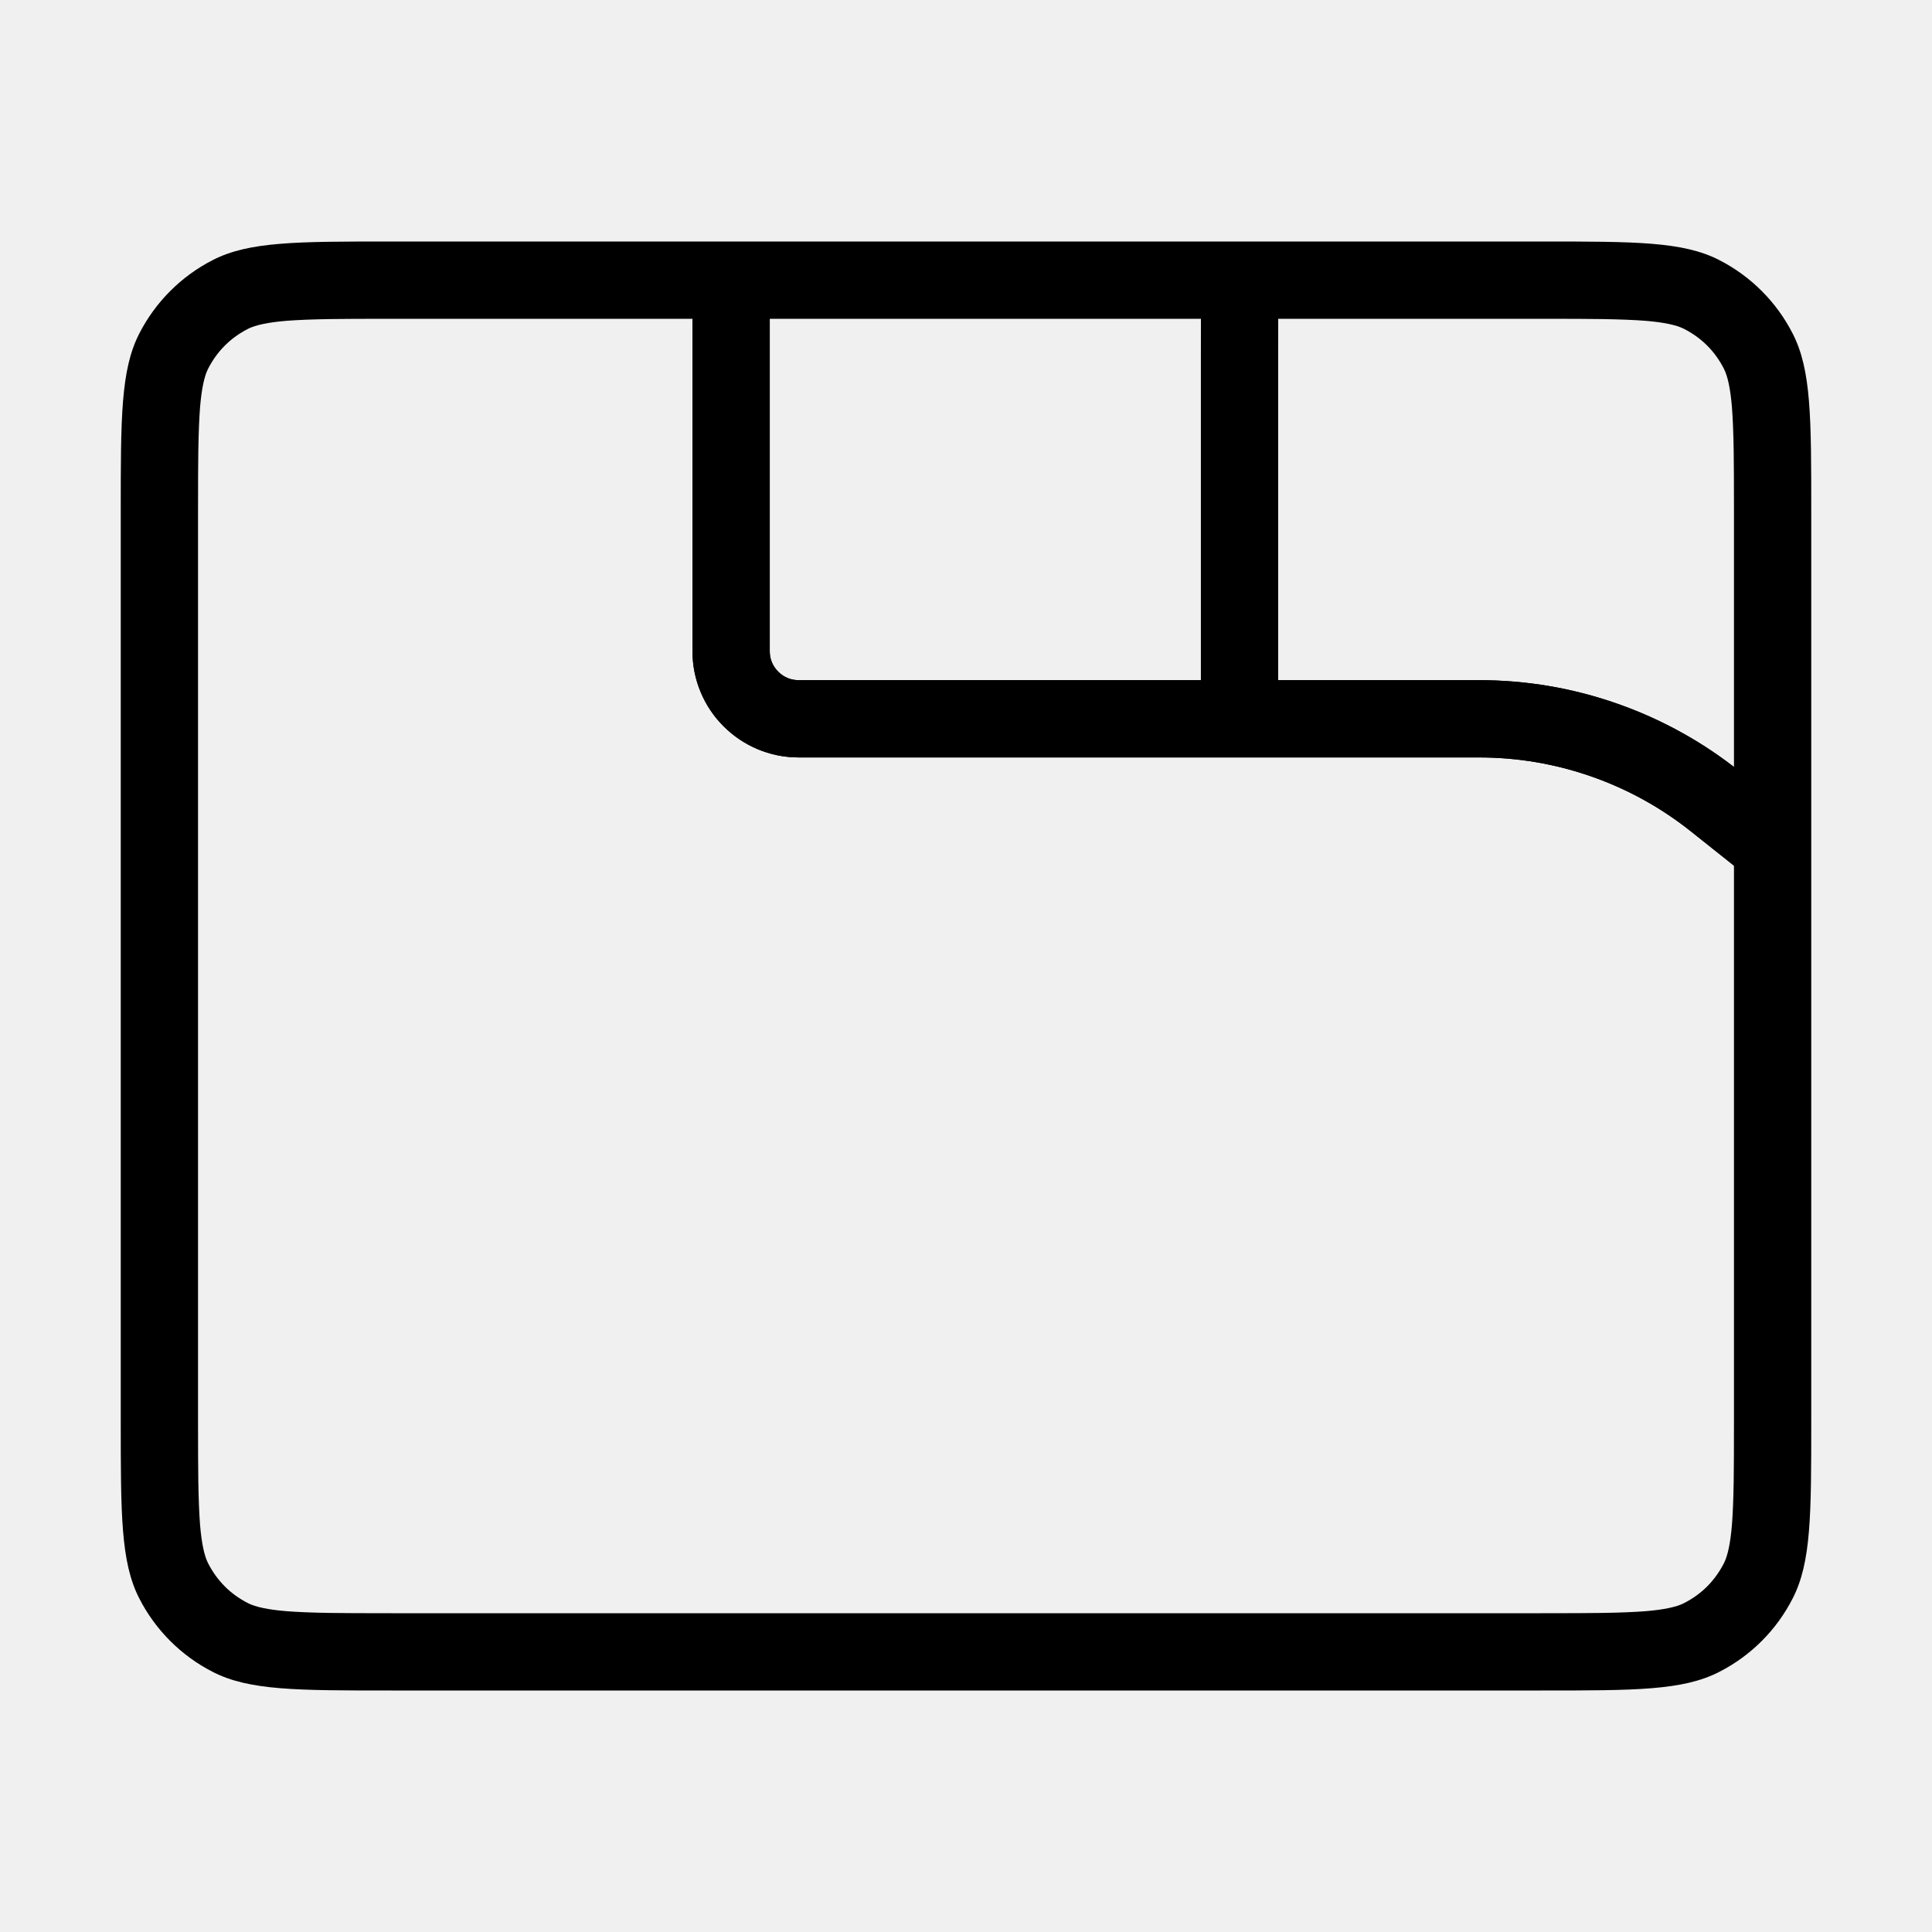
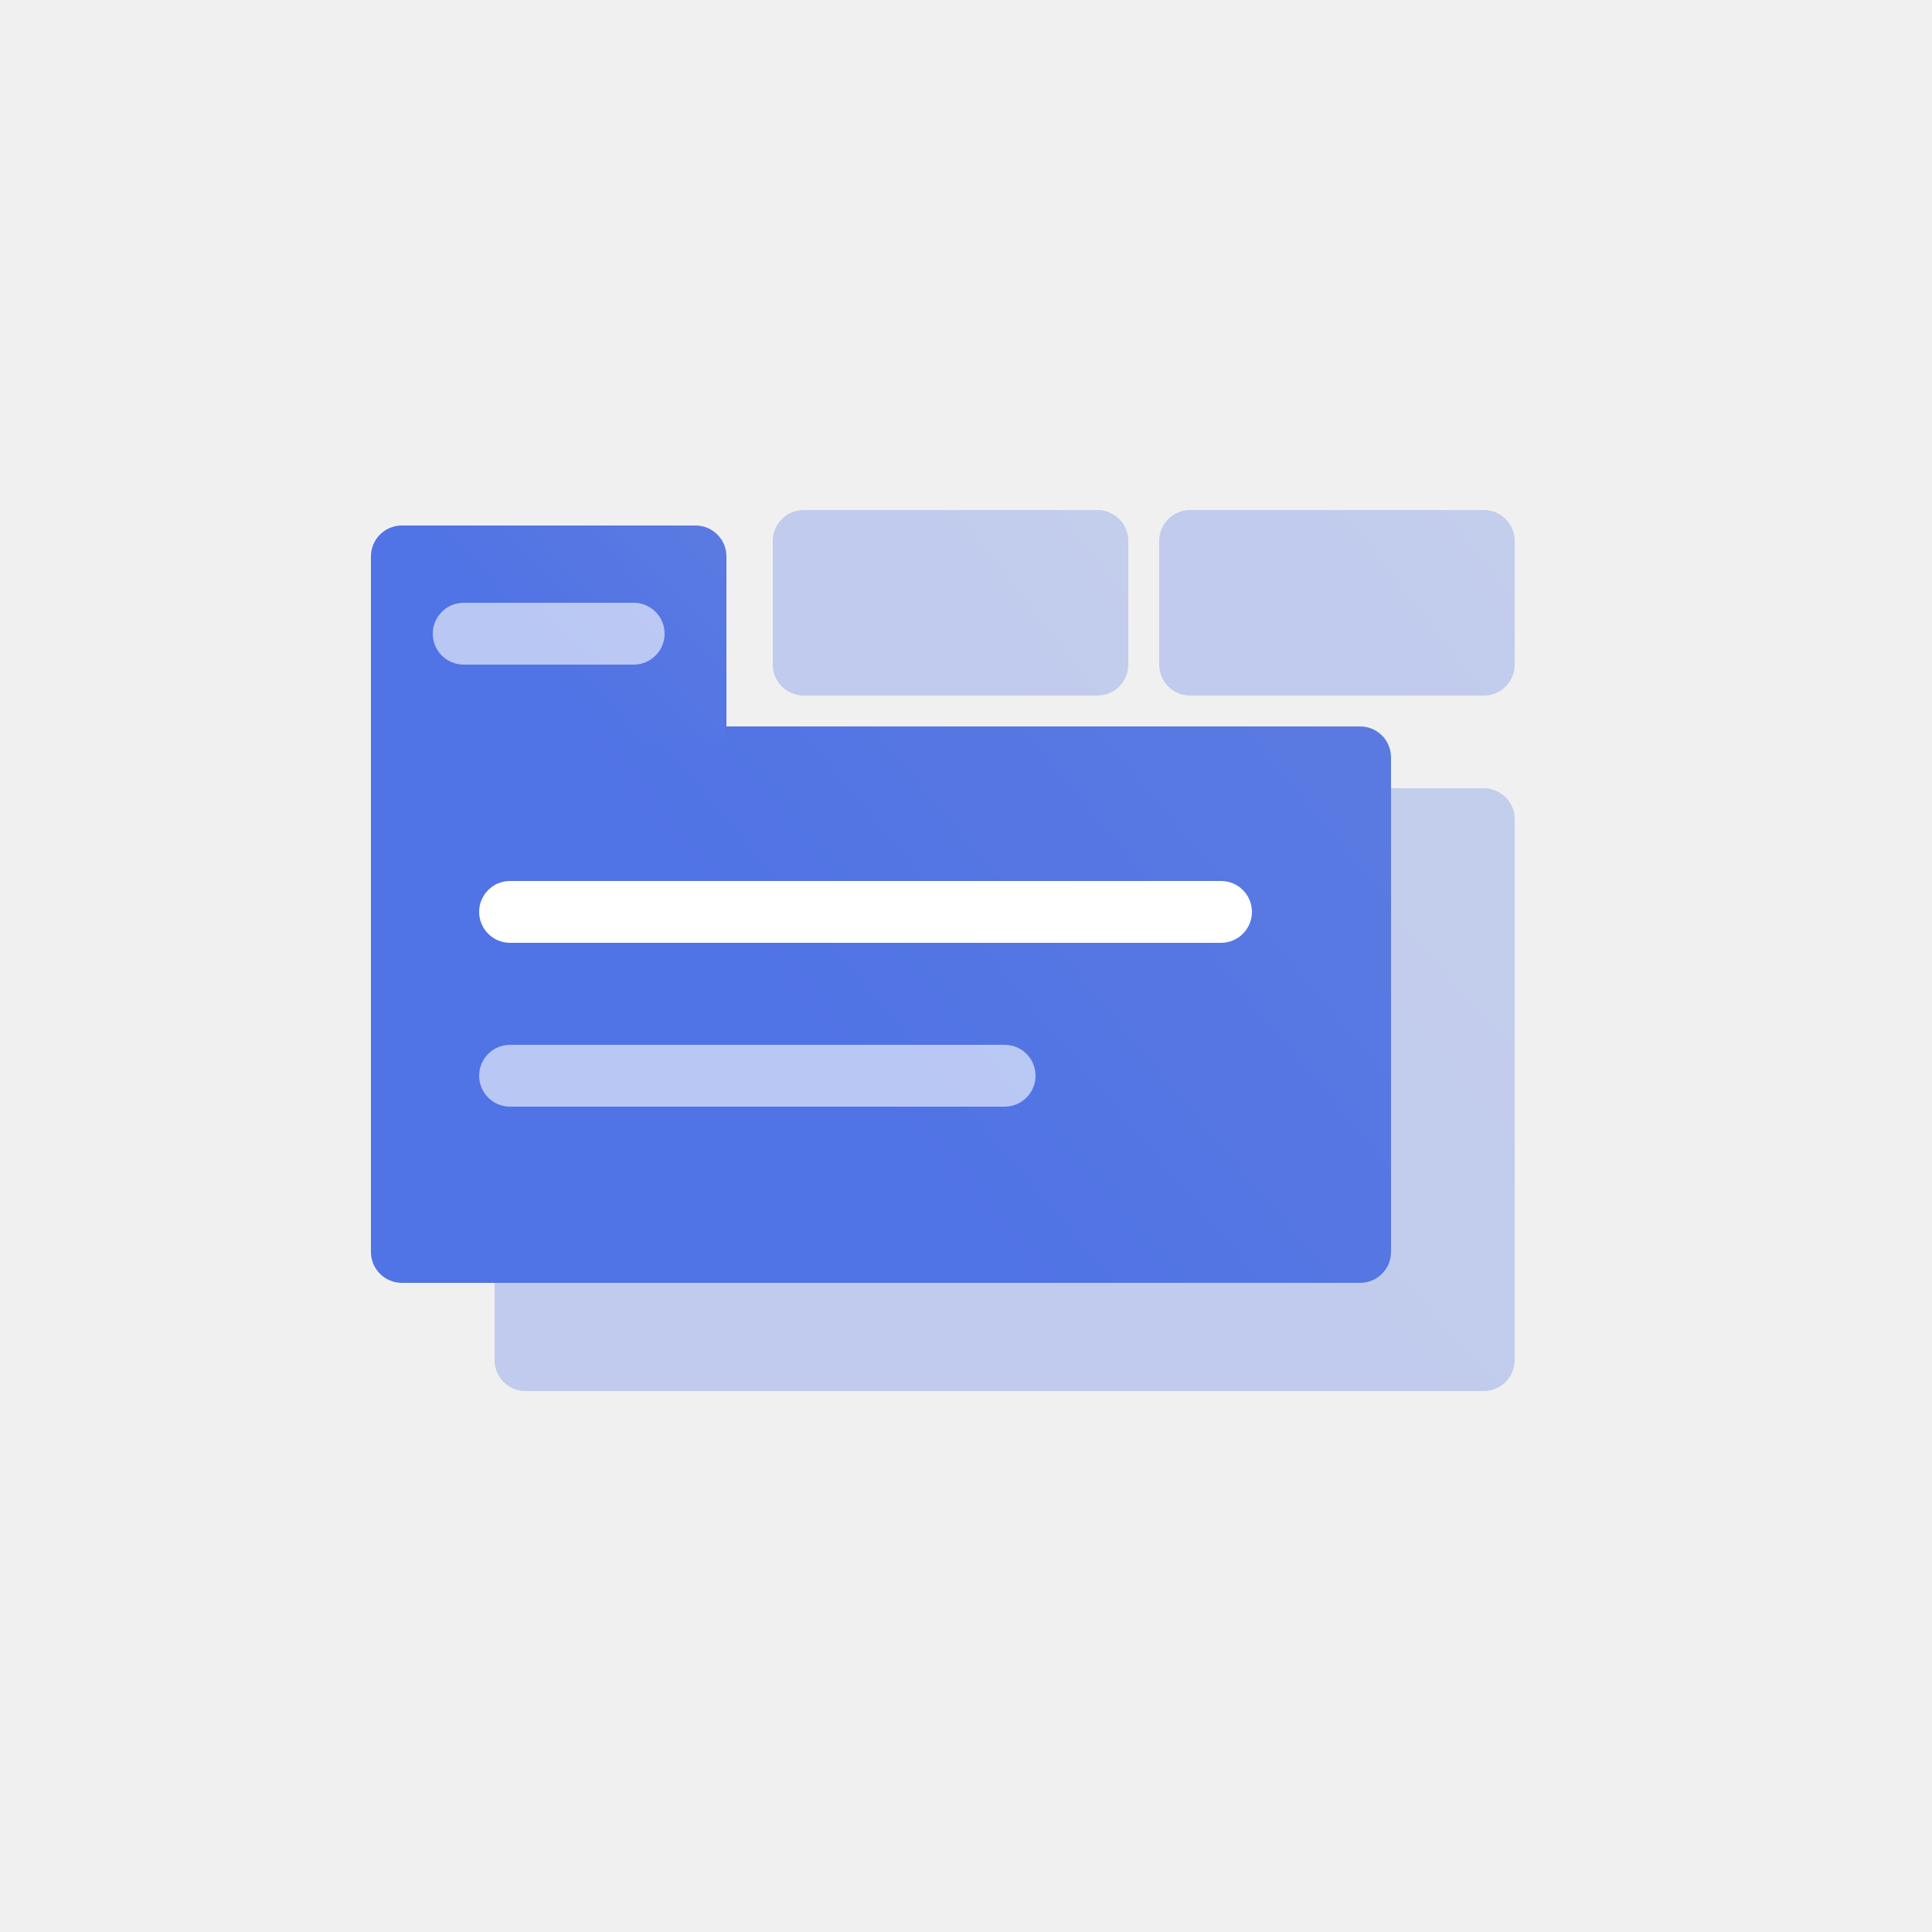
- <svg xmlns="http://www.w3.org/2000/svg" viewBox="0 0 40 40" width="40" height="40" fill="none">
-   <rect id="标签页" width="40" height="40" x="0" y="0" fill="rgb(255,255,255)" fill-opacity="0" />
-   <path id="矢量 578" d="M31.9 5C33.86 5 34.84 5 35.589 5.381C36.248 5.717 36.783 6.252 37.118 6.911C37.5 7.66 37.5 8.64 37.5 10.6L37.5 29.4C37.5 31.36 37.5 32.34 37.118 33.089C36.783 33.748 36.248 34.283 35.589 34.618C34.84 35 33.86 35 31.9 35L8.1 35C6.14 35 5.16 35 4.411 34.618C3.752 34.283 3.217 33.748 2.881 33.089C2.5 32.34 2.5 31.36 2.5 29.4L2.5 10.6C2.5 8.64 2.5 7.66 2.881 6.911C3.217 6.252 3.752 5.717 4.411 5.381C5.16 5 6.14 5 8.1 5L31.9 5ZM26.464 6.6L26.463 7.366L26.463 14.335L24.863 14.335L24.863 7.364L24.864 6.6L8.1 6.6Q7.194 6.6 6.827 6.606C6.458 6.612 6.159 6.624 5.932 6.642C5.558 6.673 5.293 6.728 5.137 6.807C4.954 6.901 4.793 7.016 4.655 7.155C4.516 7.293 4.401 7.454 4.307 7.637C4.228 7.793 4.173 8.058 4.142 8.431C4.124 8.659 4.112 8.958 4.106 9.327C4.102 9.572 4.1 9.996 4.1 10.6L4.1 29.4C4.1 30.004 4.102 30.428 4.106 30.673C4.112 31.042 4.124 31.341 4.142 31.569Q4.188 32.129 4.307 32.363C4.401 32.546 4.516 32.707 4.655 32.845L4.655 32.846Q4.863 33.053 5.137 33.193C5.293 33.272 5.558 33.327 5.932 33.358C6.159 33.376 6.458 33.388 6.827 33.394C7.072 33.398 7.496 33.4 8.1 33.4L31.9 33.4C32.504 33.4 32.928 33.398 33.173 33.394C33.542 33.388 33.841 33.376 34.069 33.358C34.442 33.327 34.707 33.272 34.862 33.193C35.046 33.099 35.207 32.984 35.345 32.845C35.483 32.707 35.599 32.546 35.693 32.363C35.772 32.207 35.827 31.942 35.858 31.569C35.876 31.341 35.888 31.042 35.894 30.673C35.898 30.428 35.9 30.004 35.9 29.4L35.9 10.6C35.9 9.996 35.898 9.572 35.894 9.327C35.888 8.958 35.876 8.659 35.858 8.431Q35.812 7.871 35.693 7.637C35.599 7.454 35.484 7.293 35.345 7.155C35.207 7.016 35.046 6.901 34.862 6.807C34.707 6.728 34.442 6.673 34.069 6.642C33.841 6.624 33.542 6.612 33.173 6.606Q32.806 6.6 31.9 6.6L26.464 6.6Z" fill="currentColor" fill-rule="evenodd" />
-   <path id="矢量 139" d="M15.137 5.898L15.137 13.482C15.137 14.255 15.764 14.882 16.537 14.882L30.624 14.882C32.399 14.882 34.122 15.484 35.51 16.59L36.526 17.398" stroke="currentColor" stroke-width="1.6" />
-   <path id="矢量 139(边框)" d="M15.937 13.482L15.937 5.898L14.337 5.898L14.337 13.482C14.337 13.78 14.394 14.065 14.51 14.338C14.621 14.602 14.778 14.835 14.981 15.037C15.184 15.24 15.417 15.397 15.68 15.509C15.953 15.624 16.239 15.682 16.537 15.682L30.624 15.682C31.023 15.682 31.416 15.715 31.803 15.78C32.19 15.846 32.572 15.945 32.948 16.076C33.701 16.339 34.389 16.719 35.012 17.216L36.027 18.024L37.024 16.773L36.009 15.964C35.626 15.659 35.224 15.39 34.802 15.158C34.38 14.925 33.938 14.727 33.476 14.566C32.553 14.243 31.602 14.082 30.624 14.082L16.537 14.082C16.454 14.082 16.377 14.067 16.306 14.038C16.236 14.009 16.171 13.965 16.112 13.906C16.054 13.848 16.01 13.783 15.981 13.712C15.951 13.642 15.937 13.565 15.937 13.482Z" fill="currentColor" fill-rule="evenodd" />
+ <svg xmlns="http://www.w3.org/2000/svg" width="125px" height="125px" viewBox="0 0 125 125" version="1.1">
+   <defs>
+     <linearGradient x1="44.099%" y1="62.863%" x2="128.793%" y2="17.239%" id="linearGradient-1">
+       <stop stop-color="#5073E5" offset="0%" />
+       <stop stop-color="#5E7CE0" offset="100%" />
+     </linearGradient>
+     <linearGradient x1="44.099%" y1="60.96%" x2="128.793%" y2="22.085%" id="linearGradient-2">
+       <stop stop-color="#5073E5" offset="0%" />
+       <stop stop-color="#5E7CE0" offset="100%" />
+     </linearGradient>
+     <linearGradient x1="44.099%" y1="59.688%" x2="128.793%" y2="25.326%" id="linearGradient-3">
+       <stop stop-color="#5073E5" offset="0%" />
+       <stop stop-color="#5E7CE0" offset="100%" />
+     </linearGradient>
+     <linearGradient x1="44.099%" y1="63.649%" x2="128.793%" y2="15.237%" id="linearGradient-4">
+       <stop stop-color="#5073E5" offset="0%" />
+       <stop stop-color="#5E7CE0" offset="100%" />
+     </linearGradient>
+   </defs>
+   <g id="Tiny-Vue" stroke="none" stroke-width="1" fill="none" fill-rule="evenodd">
+     <g id="-TinyUI-Vue-组件总览1" transform="translate(-1478, -935)">
+       <g id="组件" transform="translate(596, 311)">
+         <g id="编组-25备份-11" transform="translate(784, 591)">
+           <g id="Tabs-页签" transform="translate(98, 33)">
+             <g id="编组" />
+             <g id="编组-19" transform="translate(24, 33)">
+               <path d="M8,18 L72,18 C73.105,18 74,18.895 74,20 L74,55 C74,56.105 73.105,57 72,57 L10,57 C8.895,57 8,56.105 8,55 L8,18 L8,18 Z" id="矩形备份" fill="url(#linearGradient-1)" opacity="0.304" />
+               <path d="M0,14 L64,14 C65.105,14 66,14.895 66,16 L66,48 C66,49.105 65.105,50 64,50 L2,50 C0.895,50 1.3527075e-16,49.105 0,48 L0,14 L0,14 Z" id="矩形" fill="url(#linearGradient-2)" />
+               <path d="M9,24 L55,24 C56.105,24 57,24.895 57,26 C57,27.105 56.105,28 55,28 L9,28 C7.895,28 7,27.105 7,26 C7,24.895 7.895,24 9,24 Z" id="形状结合备份" fill="#FFFFFF" />
+               <path d="M9,34.6 L41,34.6 C42.105,34.6 43,35.495 43,36.6 C43,37.705 42.105,38.6 41,38.6 L9,38.6 C7.895,38.6 7,37.705 7,36.6 C7,35.495 7.895,34.6 9,34.6 Z" id="形状结合备份-35" fill="#FFFFFF" opacity="0.6" />
+               <rect id="矩形-2" fill="url(#linearGradient-3)" opacity="0.304" x="26" y="0" width="23" height="12" rx="2" />
+               <rect id="矩形-2备份-3" fill="url(#linearGradient-3)" opacity="0.304" x="51" y="0" width="23" height="12" rx="2" />
+               <path d="M2,1 L21,1 C22.105,1 23,1.895 23,3 L23,15 L23,15 L0,15 L0,3 C-3.57315355e-16,1.895 0.895,1 2,1 Z" id="矩形-2备份" fill="url(#linearGradient-4)" />
+               <path d="M6,6 L17,6 C18.105,6 19,6.895 19,8 C19,9.105 18.105,10 17,10 L6,10 C4.895,10 4,9.105 4,8 C4,6.895 4.895,6 6,6 Z" id="形状结合备份-41" fill="#FFFFFF" opacity="0.6" />
+             </g>
+           </g>
+         </g>
+       </g>
+     </g>
+   </g>
</svg>
